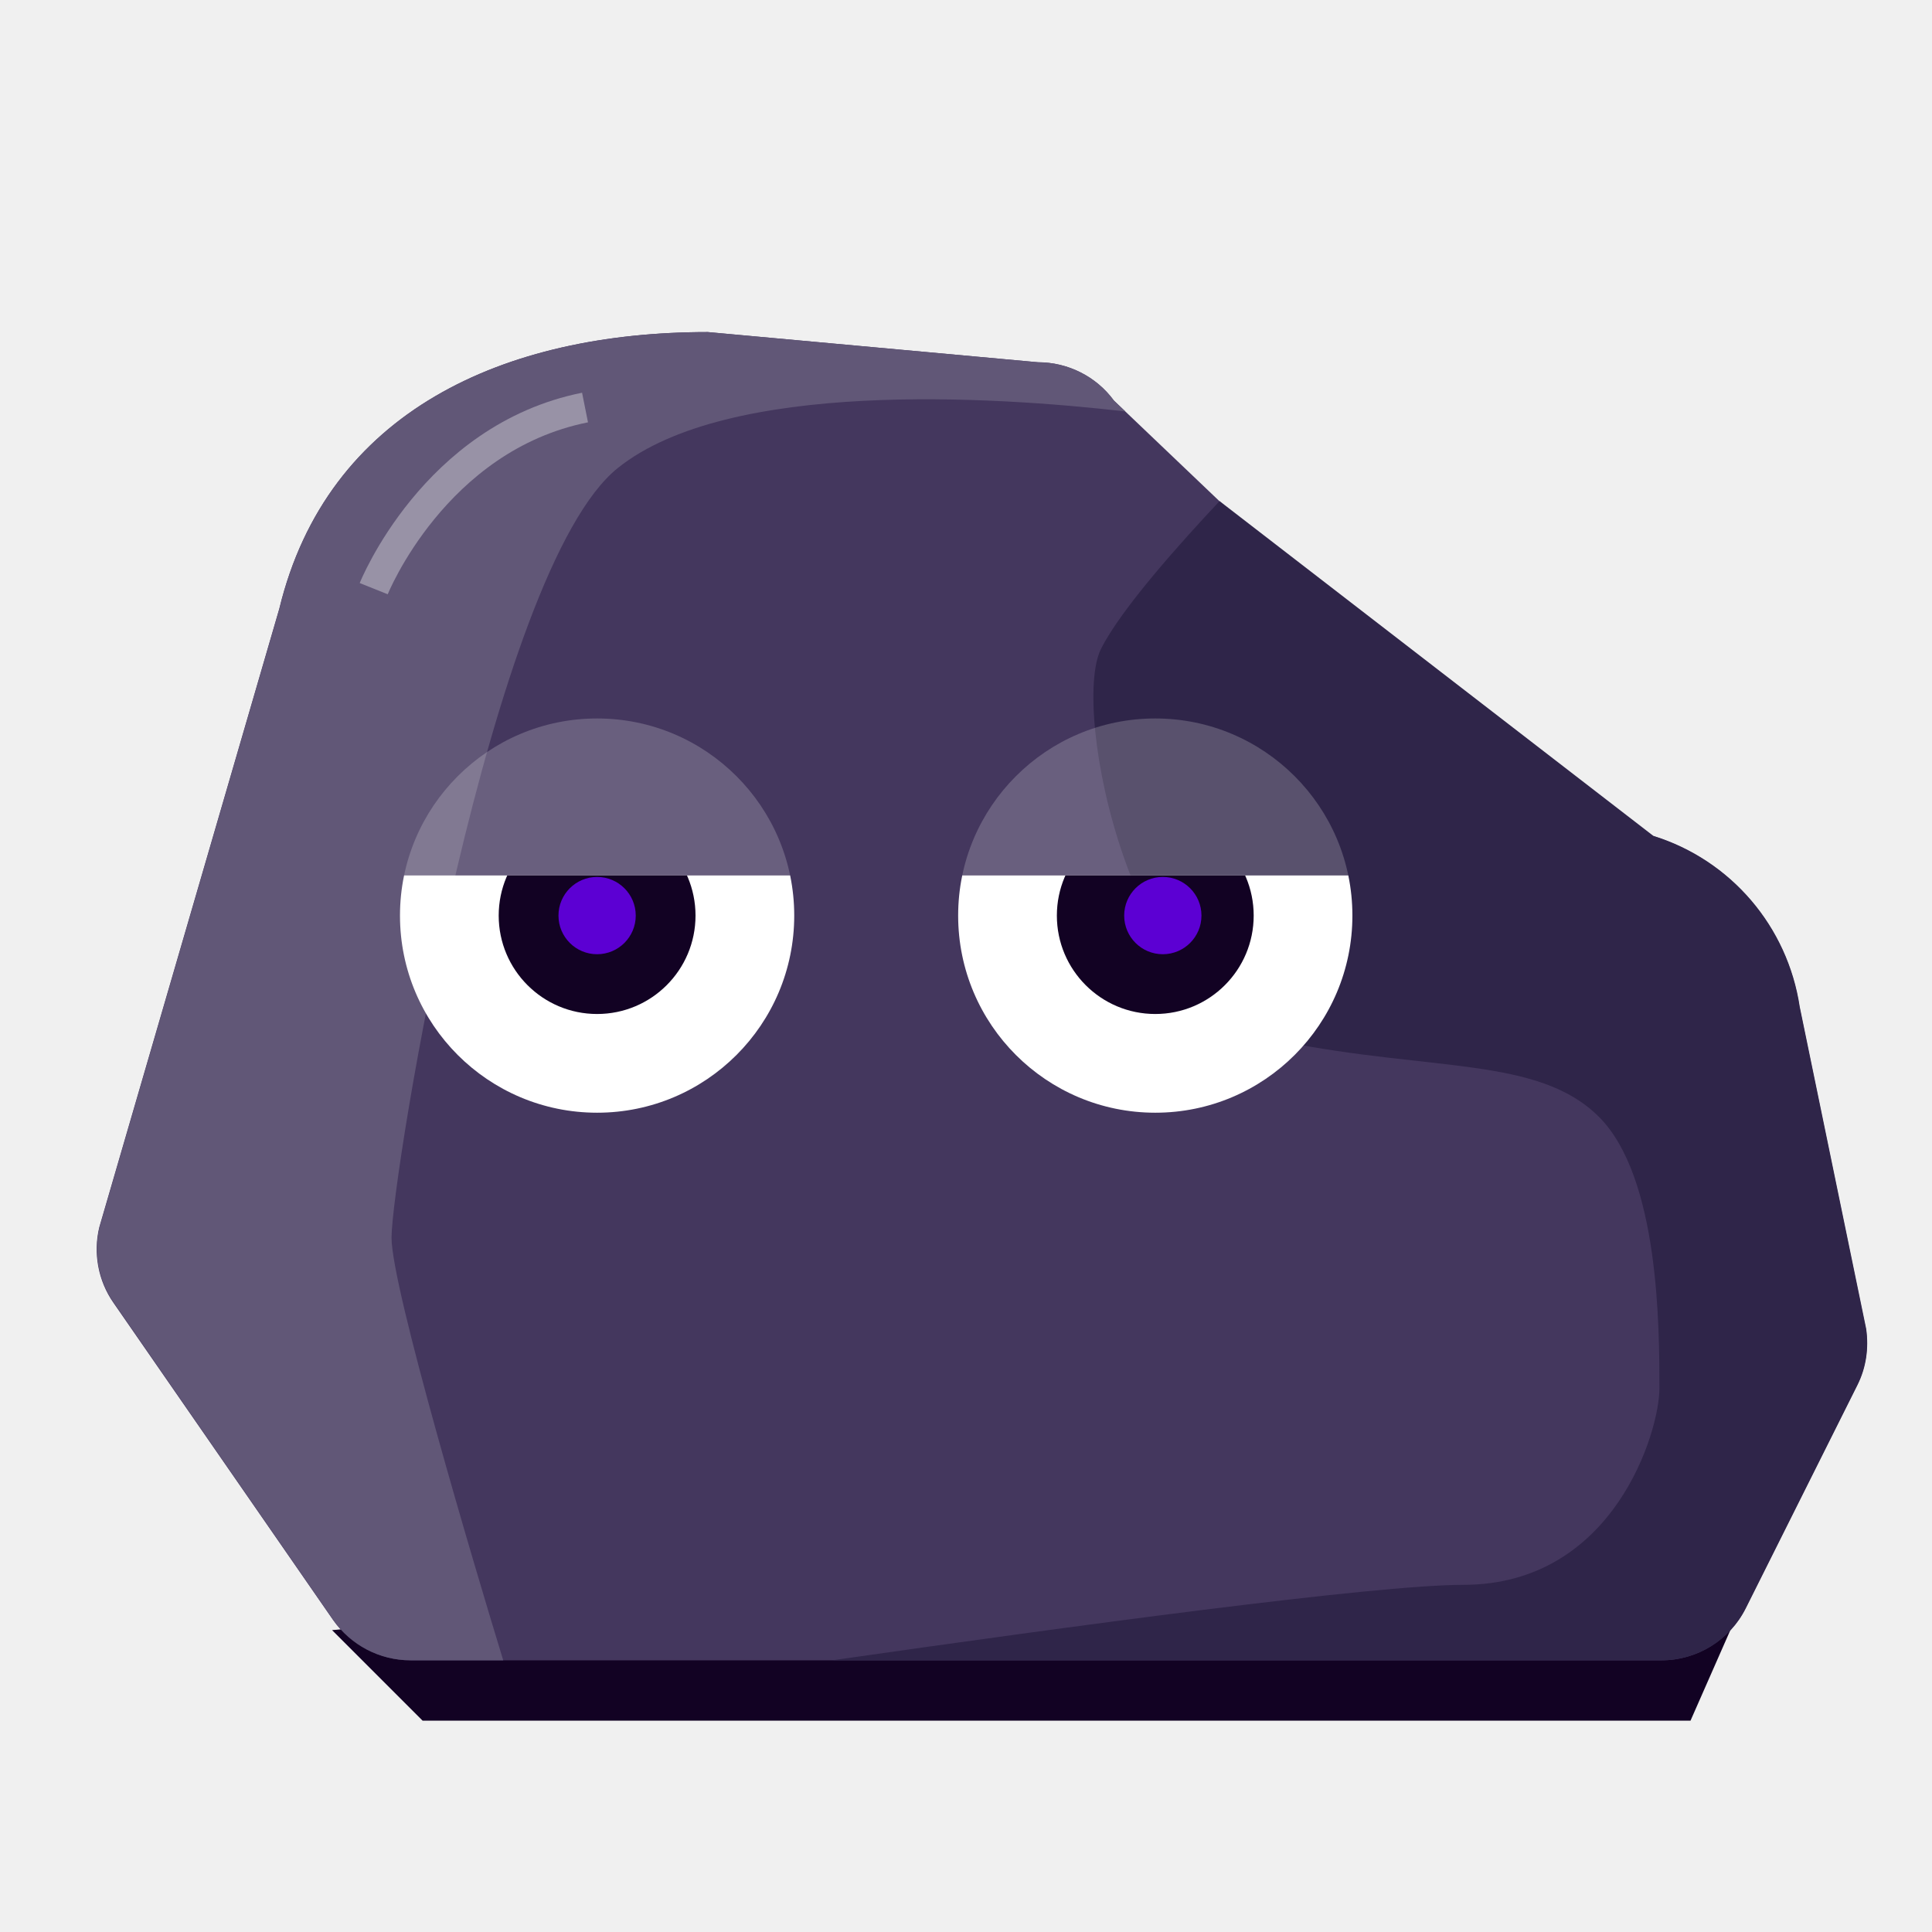
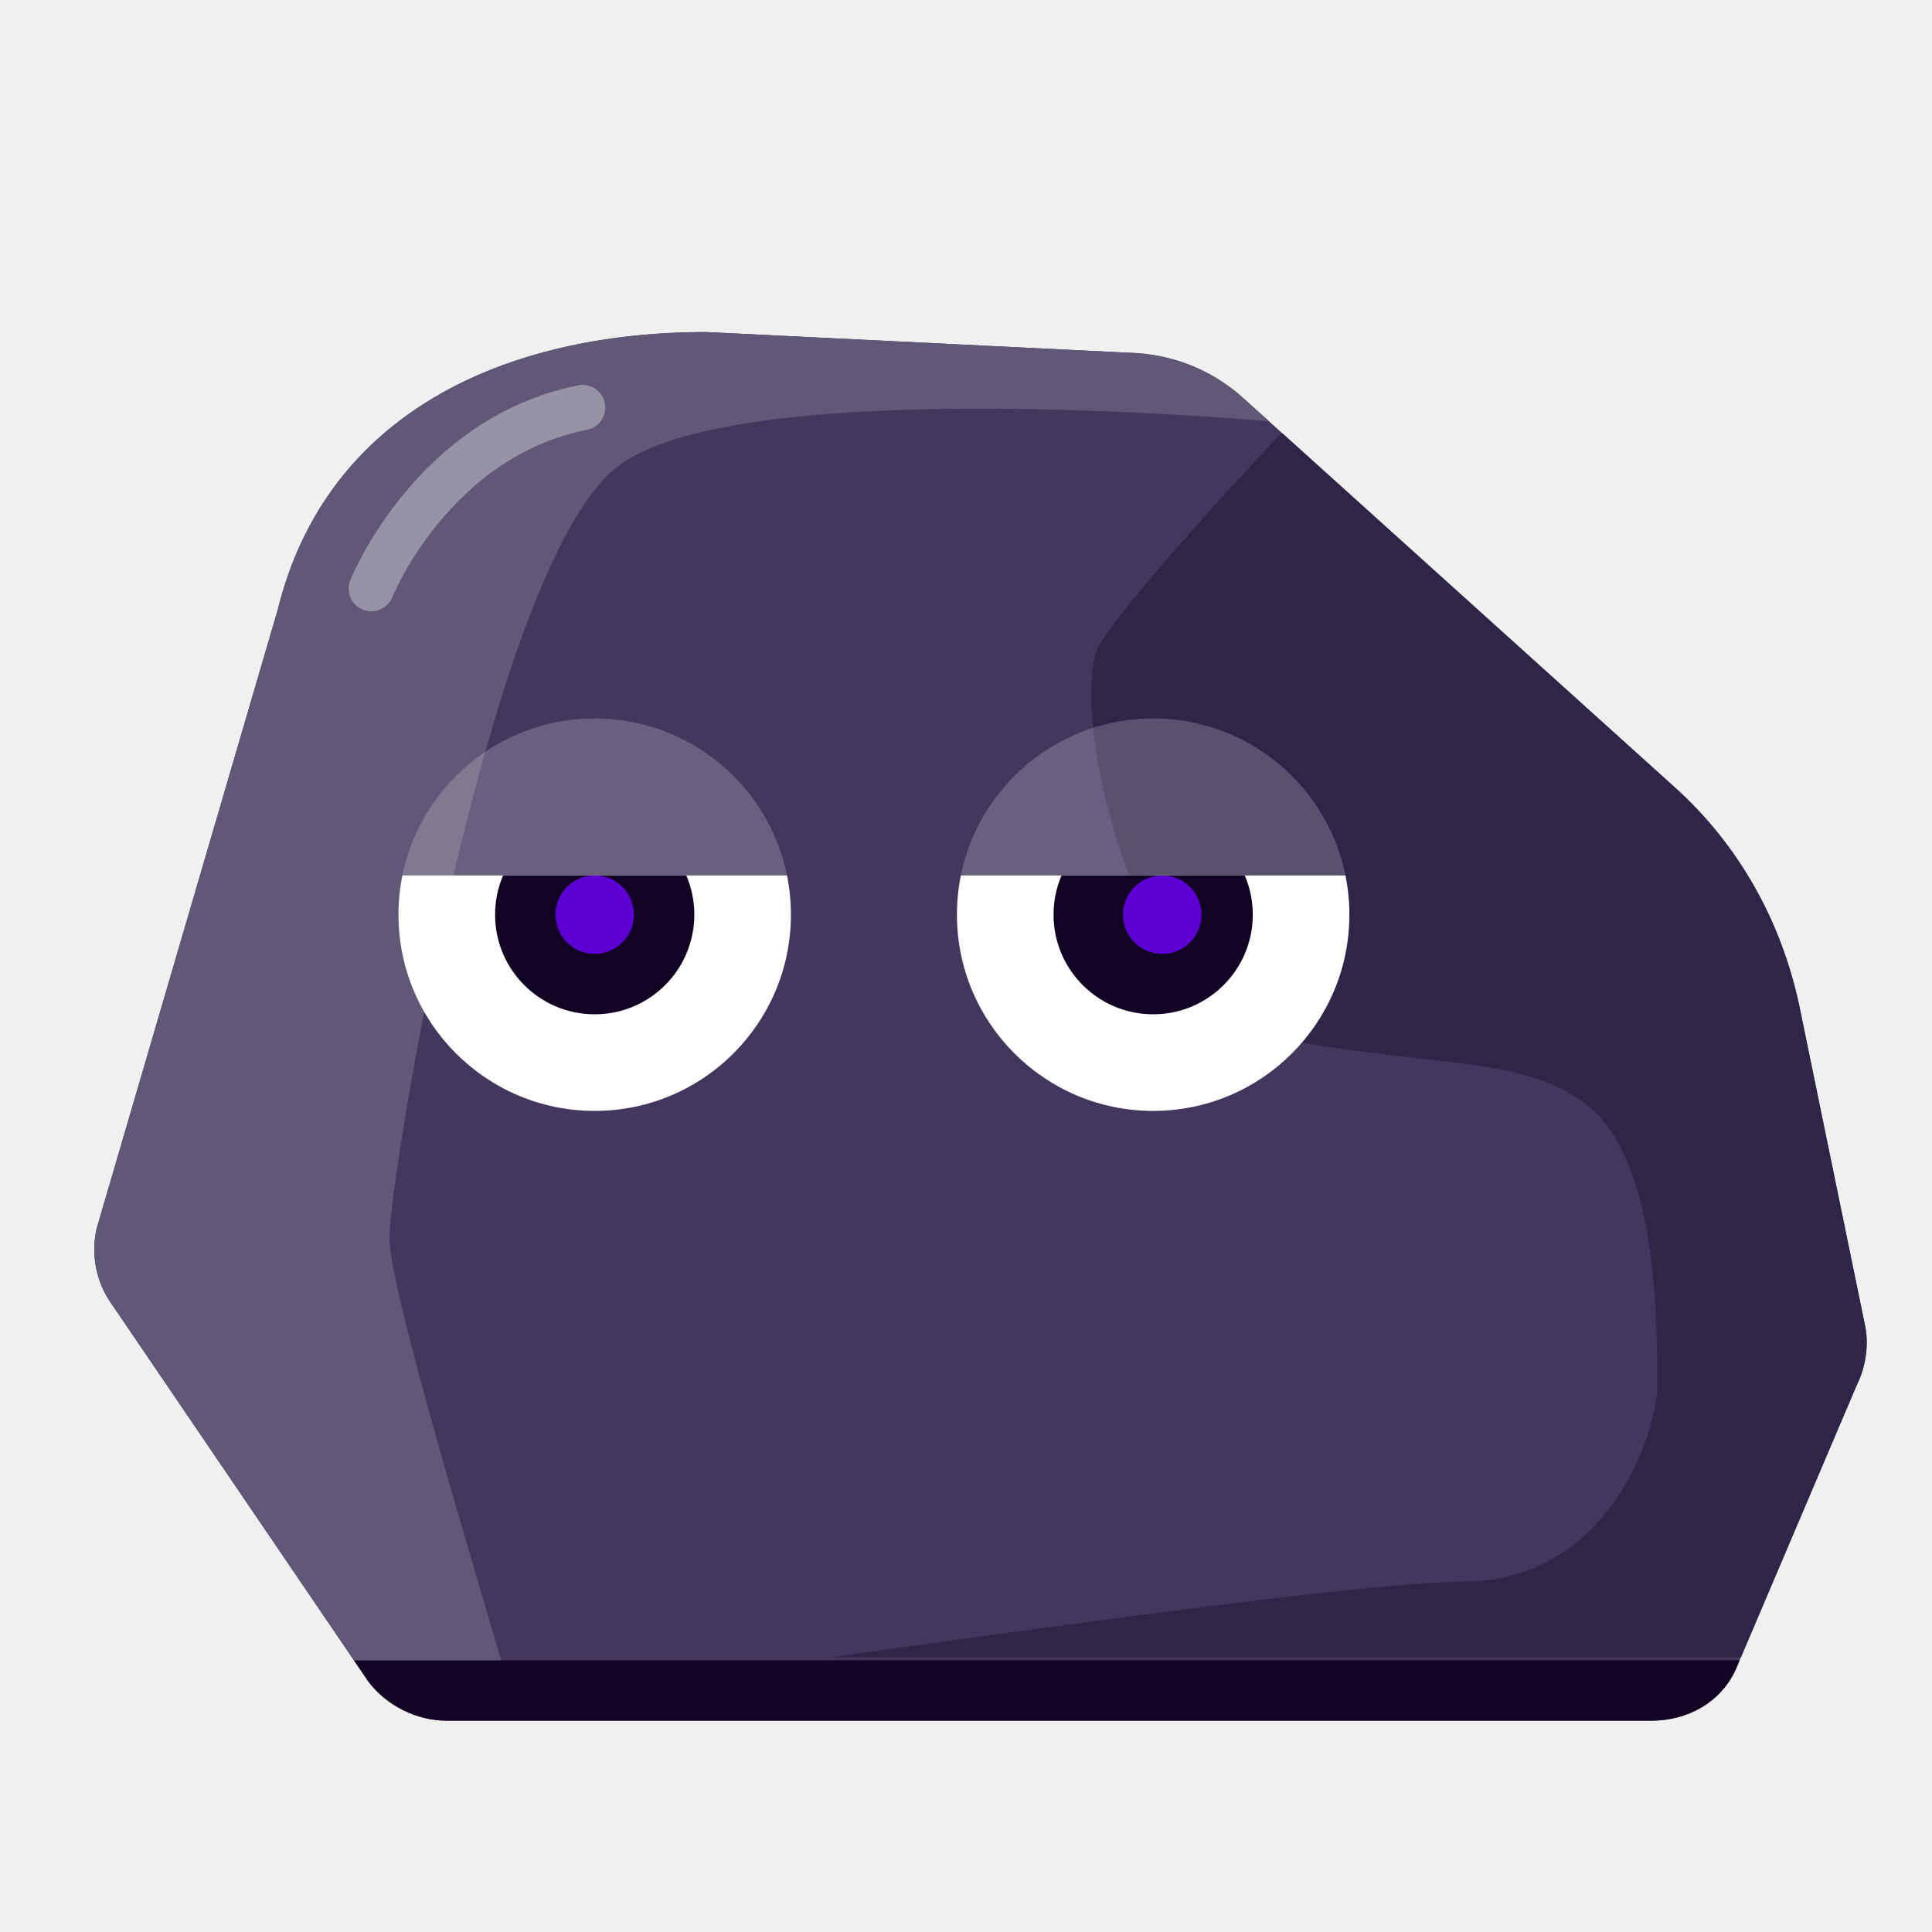
<svg xmlns="http://www.w3.org/2000/svg" xmlns:xlink="http://www.w3.org/1999/xlink" version="1.1" id="Layer_1" x="0px" y="0px" viewBox="0 0 64 64" style="enable-background:new 0 0 64 64;" xml:space="preserve">
  <style type="text/css">
- 	.st0{fill:#120223;}
- 	.st1{fill:#44375E;}
- 	.st2{fill:#615777;}
- 	.st3{fill:#2F2549;}
- 	.st4{clip-path:url(#SVGID_2_);}
- 	.st5{fill:#FFFFFF;}
- 	.st6{fill:#5C00D3;}
- 	.st7{clip-path:url(#SVGID_4_);}
- 	.st8{opacity:0.2;fill:#FFFFFF;enable-background:new    ;}
- 	.st9{opacity:0.35;fill:none;stroke:#FFFFFF;stroke-miterlimit:10;enable-background:new    ;}
+ 	.st0{display:none;}
+ 	.st1{display:inline;}
+ 	.st2{clip-path:url(#SVGID_2_);}
+ 	.st3{fill:#8C0033;}
+ 	.st4{fill:#FF507E;}
+ 	.st5{fill:#D30041;}
+ 	.st6{opacity:0.35;fill:none;stroke:#FFFFFF;stroke-width:1.5;stroke-linecap:round;stroke-miterlimit:10;}
+ 	.st7{fill:#FFFFFF;}
+ 	.st8{fill:#120223;}
+ 	.st9{fill:#5C00D3;}
+ 	.st10{clip-path:url(#SVGID_4_);}
+ 	.st11{fill:#615777;}
+ 	.st12{fill:#2F2549;}
+ 	.st13{clip-path:url(#SVGID_6_);}
+ 	.st14{clip-path:url(#SVGID_8_);}
+ 	.st15{clip-path:url(#SVGID_10_);}
+ 	.st16{opacity:0.2;fill:#FFFFFF;}
+ 	.st17{fill:#FF0055;}
</style>
-   <g id="Layer_10">
+   <g id="Qactive" class="st0">
+     <g class="st1">
+       <defs>
+         <path id="SVGID_1_" d="M12.2,55.7L3.7,43.2c-0.5-0.7-0.7-1.6-0.5-2.5l6-20.5c1.6-6.5,7.5-9.2,14.2-9.2l14.3,0.7     c1.3,0.1,2.5,0.6,3.5,1.5l14.3,12.9c2.1,1.9,3.5,4.4,4.1,7.2L61.8,44c0.1,0.6,0,1.3-0.3,1.9l-4,9.4c-0.5,1.1-1.6,1.7-2.8,1.7     H14.8C13.8,57,12.8,56.5,12.2,55.7z" />
+       </defs>
+       <use xlink:href="#SVGID_1_" style="overflow:visible;fill:#FF0055;" />
+       <clipPath id="SVGID_2_">
+         <use xlink:href="#SVGID_1_" style="overflow:visible;" />
+       </clipPath>
+       <g class="st2">
+         <polygon class="st3" points="11,55 12.3,57 54,57 56.6,57 58,55    " />
+         <path class="st4" d="M44.6,14.2c-4.4-0.5-20.5-1.7-24.2,1.3C16.2,18.9,12.9,39,12.9,41c0,1.7,2.8,10.9,3.7,14H11     c-1,0-1,0.8-1.5,0L1.7,43.9c-0.5-0.7-0.7-1.6-0.5-2.5l8-21.2c1.6-6.5,6.7-10.6,13.5-10.6h9.8c1,0,5.4,0.7,6,1.5L44.6,14.2z" />
+         <path class="st5" d="M62.6,45.6l-3.6,7.6c-0.5,1,0.9,1.7-0.3,1.7H27.5c7.9-1.1,18-2.5,20.9-2.5c5,0,6.5-5.1,6.5-6.5c0-2,0-7-2-9     s-5.5-1.5-10.5-2.5s-7-11-6-13c0.7-1.3,5.1-6.1,6.4-7.4l13,10.6c2.6,0.8,4.4,3,4.8,5.7l2.2,13.5C63,44.4,62.9,45.1,62.6,45.6z" />
+         <path class="st6" d="M12.3,19.5c0,0,2-5,7-6" />
+       </g>
+     </g>
+     <g id="EyesOpen_1_" class="st1">
+       <g>
+         <circle class="st7" cx="19.7" cy="30.3" r="6.5" />
+         <circle class="st8" cx="19.7" cy="30.3" r="3.3" />
+         <circle class="st7" cx="38.2" cy="30.3" r="6.5" />
+         <circle class="st8" cx="38.2" cy="30.3" r="3.3" />
+         <circle class="st9" cx="19.7" cy="30.3" r="1.3" />
+         <circle class="st9" cx="38.5" cy="30.3" r="1.3" />
+       </g>
+     </g>
+   </g>
+   <g id="Qenergized_1_" class="st0">
+     <g class="st1">
+       <defs>
+         <path id="SVGID_3_" d="M12.2,55.7L3.7,43.2c-0.5-0.7-0.7-1.6-0.5-2.5l6-20.5c1.6-6.5,7.5-9.2,14.2-9.2l14.3,0.7     c1.3,0.1,2.5,0.6,3.5,1.5l14.3,12.9c2.1,1.9,3.5,4.4,4.1,7.2L61.8,44c0.1,0.6,0,1.3-0.3,1.9l-4,9.4c-0.5,1.1-1.6,1.7-2.8,1.7     H14.8C13.8,57,12.8,56.5,12.2,55.7z" />
+       </defs>
+       <use xlink:href="#SVGID_3_" style="overflow:visible;fill:#44375E;" />
+       <clipPath id="SVGID_4_">
+         <use xlink:href="#SVGID_3_" style="overflow:visible;" />
+       </clipPath>
+       <g class="st10">
+         <polygon class="st8" points="11,55 11.9,57 54,57 57.2,57 58.5,55    " />
+         <path class="st11" d="M44.6,14.2c-4.4-0.5-20.5-1.7-24.2,1.3C16.2,18.9,12.9,39,12.9,41c0,1.7,2.8,10.9,3.7,14H11     c-1,0-1,0.8-1.5,0L1.7,43.9c-0.5-0.7-0.7-1.6-0.5-2.5l8-21.2c1.6-6.5,6.7-10.6,13.5-10.6h9.8c1,0,5.4,0.7,6,1.5L44.6,14.2z" />
+         <path class="st12" d="M62.6,45.6l-3.6,7.6c-0.5,1,0.9,1.7-0.3,1.7H27.5c7.9-1.1,18-2.5,20.9-2.5c5,0,6.5-5.1,6.5-6.5c0-2,0-7-2-9     s-5.5-1.5-10.5-2.5s-7-11-6-13c0.7-1.3,5.1-6.1,6.4-7.4l13,10.6c2.6,0.8,4.4,3,4.8,5.7l2.2,13.5C63,44.4,62.9,45.1,62.6,45.6z" />
+         <path class="st6" d="M12.3,19.5c0,0,2-5,7-6" />
+       </g>
+     </g>
+     <g id="EyesOpen_2_" class="st1">
+       <g>
+         <circle class="st7" cx="19.7" cy="30.3" r="6.5" />
+         <circle class="st8" cx="19.7" cy="30.3" r="3.3" />
+         <circle class="st7" cx="38.2" cy="30.3" r="6.5" />
+         <circle class="st8" cx="38.2" cy="30.3" r="3.3" />
+         <circle class="st9" cx="19.7" cy="30.3" r="1.3" />
+         <circle class="st9" cx="38.5" cy="30.3" r="1.3" />
+       </g>
+     </g>
+   </g>
+   <g id="Qregular">
    <g>
-       <g>
-         <polygon class="st0" points="11,54 14,57 54,57 56,57 57.32,54 33,52    " />
-         <g>
-           <path class="st1" d="M11.03,53.66l-7.27-10.5c-0.51-0.73-0.68-1.65-0.47-2.51l5.96-20.48C10.84,13.61,16.71,11,23.44,11l10.94,1      c0.99,0,1.93,0.47,2.52,1.27L43.96,20c1.58,2.15,4.38,4.43,6.92,5.23l3.87,2.46c2.57,0.8,4.46,3,4.86,5.67l2.2,10.67      c0.1,0.63-0.01,1.28-0.29,1.86l-3.7,7.39C57.3,54.33,56.22,55,55.04,55H13.6C12.58,55,11.62,54.5,11.03,53.66z" />
-           <path class="st2" d="M37.28,13.63c-4.43-0.51-13.16-1.05-16.81,1.87c-4.21,3.36-7.5,23.5-7.5,25.5c0,1.66,2.76,10.93,3.7,14      H13.6c-1.02,0-1.98-0.5-2.56-1.34L3.77,43.15c-0.51-0.73-0.68-1.65-0.47-2.51l5.96-20.49C10.84,13.61,16.71,11,23.45,11l10.94,1      c0.99,0,1.93,0.47,2.51,1.27L37.28,13.63z" />
-           <path class="st3" d="M61.53,45.88l-3.7,7.4C57.3,54.33,56.22,55,55.04,55H27.57c7.89-1.13,17.98-2.5,20.9-2.5      c5,0,6.5-5.09,6.5-6.5c0-2,0-7-2-9s-5.5-1.5-10.5-2.5s-7-11-6-13c0.67-1.34,2.68-3.57,3.93-4.9l14.37,11.09      c2.57,0.8,4.45,3,4.85,5.67l2.2,10.66C61.91,44.66,61.82,45.31,61.53,45.88z" />
-           <g>
-             <g>
-               <defs>
-                 <polygon id="SVGID_1_" points="46.97,29 10.97,29 12.17,37.94 46.97,37.94        " />
-               </defs>
-               <clipPath id="SVGID_2_">
-                 <use xlink:href="#SVGID_1_" style="overflow:visible;" />
-               </clipPath>
-               <g class="st4">
-                 <circle class="st5" cx="19.78" cy="30.33" r="6.53" />
-                 <circle class="st0" cx="19.78" cy="30.33" r="3.26" />
-                 <circle class="st5" cx="38.27" cy="30.33" r="6.53" />
-                 <circle class="st0" cx="38.27" cy="30.33" r="3.26" />
-                 <circle class="st6" cx="19.78" cy="30.33" r="1.28" />
-                 <circle class="st6" cx="38.52" cy="30.33" r="1.28" />
-               </g>
-             </g>
-           </g>
-         </g>
+       <defs>
+         <path id="SVGID_5_" d="M12.2,55.7L3.7,43.2c-0.5-0.7-0.7-1.6-0.5-2.5l6-20.5c1.6-6.5,7.5-9.2,14.2-9.2l14.3,0.7     c1.3,0.1,2.5,0.6,3.5,1.5l14.3,12.9c2.1,1.9,3.5,4.4,4.1,7.2L61.8,44c0.1,0.6,0,1.3-0.3,1.9l-4,9.4c-0.5,1.1-1.6,1.7-2.8,1.7     H14.8C13.8,57,12.8,56.5,12.2,55.7z" />
+       </defs>
+       <use xlink:href="#SVGID_5_" style="overflow:visible;fill:#44375E;" />
+       <clipPath id="SVGID_6_">
+         <use xlink:href="#SVGID_5_" style="overflow:visible;" />
+       </clipPath>
+       <g class="st13">
+         <polygon class="st8" points="11,55 12.3,57 54,57 57.2,57 58.5,55    " />
+         <path class="st11" d="M44.6,14.2c-4.4-0.5-20.5-1.7-24.2,1.3C16.2,18.9,12.9,39,12.9,41c0,1.7,2.8,10.9,3.7,14H11     c-1,0-1,0.8-1.5,0L1.7,43.9c-0.5-0.7-0.7-1.6-0.5-2.5l8-21.2c1.6-6.5,6.7-10.6,13.5-10.6h9.8c1,0,5.4,0.7,6,1.5L44.6,14.2z" />
+         <path class="st12" d="M62.6,45.6l-3.6,7.6c-0.5,1,0.9,1.7-0.3,1.7H27.5c7.9-1.1,18-2.5,20.9-2.5c5,0,6.5-5.1,6.5-6.5c0-2,0-7-2-9     s-5.5-1.5-10.5-2.5s-7-11-6-13c0.7-1.3,5.1-6.1,6.4-7.4l13,10.6c2.6,0.8,4.4,3,4.8,5.7l2.2,13.5C63,44.4,62.9,45.1,62.6,45.6z" />
+         <path class="st6" d="M12.3,19.5c0,0,2-5,7-6" />
      </g>
-       <g>
-         <g>
-           <defs>
-             <rect id="SVGID_3_" x="9.88" y="21" width="36" height="8" />
-           </defs>
-           <clipPath id="SVGID_4_">
-             <use xlink:href="#SVGID_3_" style="overflow:visible;" />
-           </clipPath>
-           <g class="st7">
-             <circle class="st8" cx="19.78" cy="30.33" r="6.53" />
-             <circle class="st8" cx="38.27" cy="30.33" r="6.53" />
-           </g>
-         </g>
+     </g>
+     <g id="EyesOpen">
+       <defs>
+         <rect id="SVGID_7_" x="10.9" y="29" width="36" height="8.9" />
+       </defs>
+       <clipPath id="SVGID_8_">
+         <use xlink:href="#SVGID_7_" style="overflow:visible;" />
+       </clipPath>
+       <g class="st14">
+         <circle class="st7" cx="19.7" cy="30.3" r="6.5" />
+         <circle class="st8" cx="19.7" cy="30.3" r="3.3" />
+         <circle class="st7" cx="38.2" cy="30.3" r="6.5" />
+         <circle class="st8" cx="38.2" cy="30.3" r="3.3" />
+         <circle class="st9" cx="19.7" cy="30.3" r="1.3" />
+         <circle class="st9" cx="38.5" cy="30.3" r="1.3" />
      </g>
-       <path class="st9" d="M12.38,19.5c0,0,2-5,7-6" />
+     </g>
+     <g id="EyesClosed">
+       <defs>
+         <rect id="SVGID_9_" x="10.9" y="21" width="36" height="8" />
+       </defs>
+       <clipPath id="SVGID_10_">
+         <use xlink:href="#SVGID_9_" style="overflow:visible;" />
+       </clipPath>
+       <g class="st15">
+         <circle class="st16" cx="19.7" cy="30.3" r="6.5" />
+         <circle class="st16" cx="38.2" cy="30.3" r="6.5" />
+       </g>
    </g>
  </g>
</svg>
